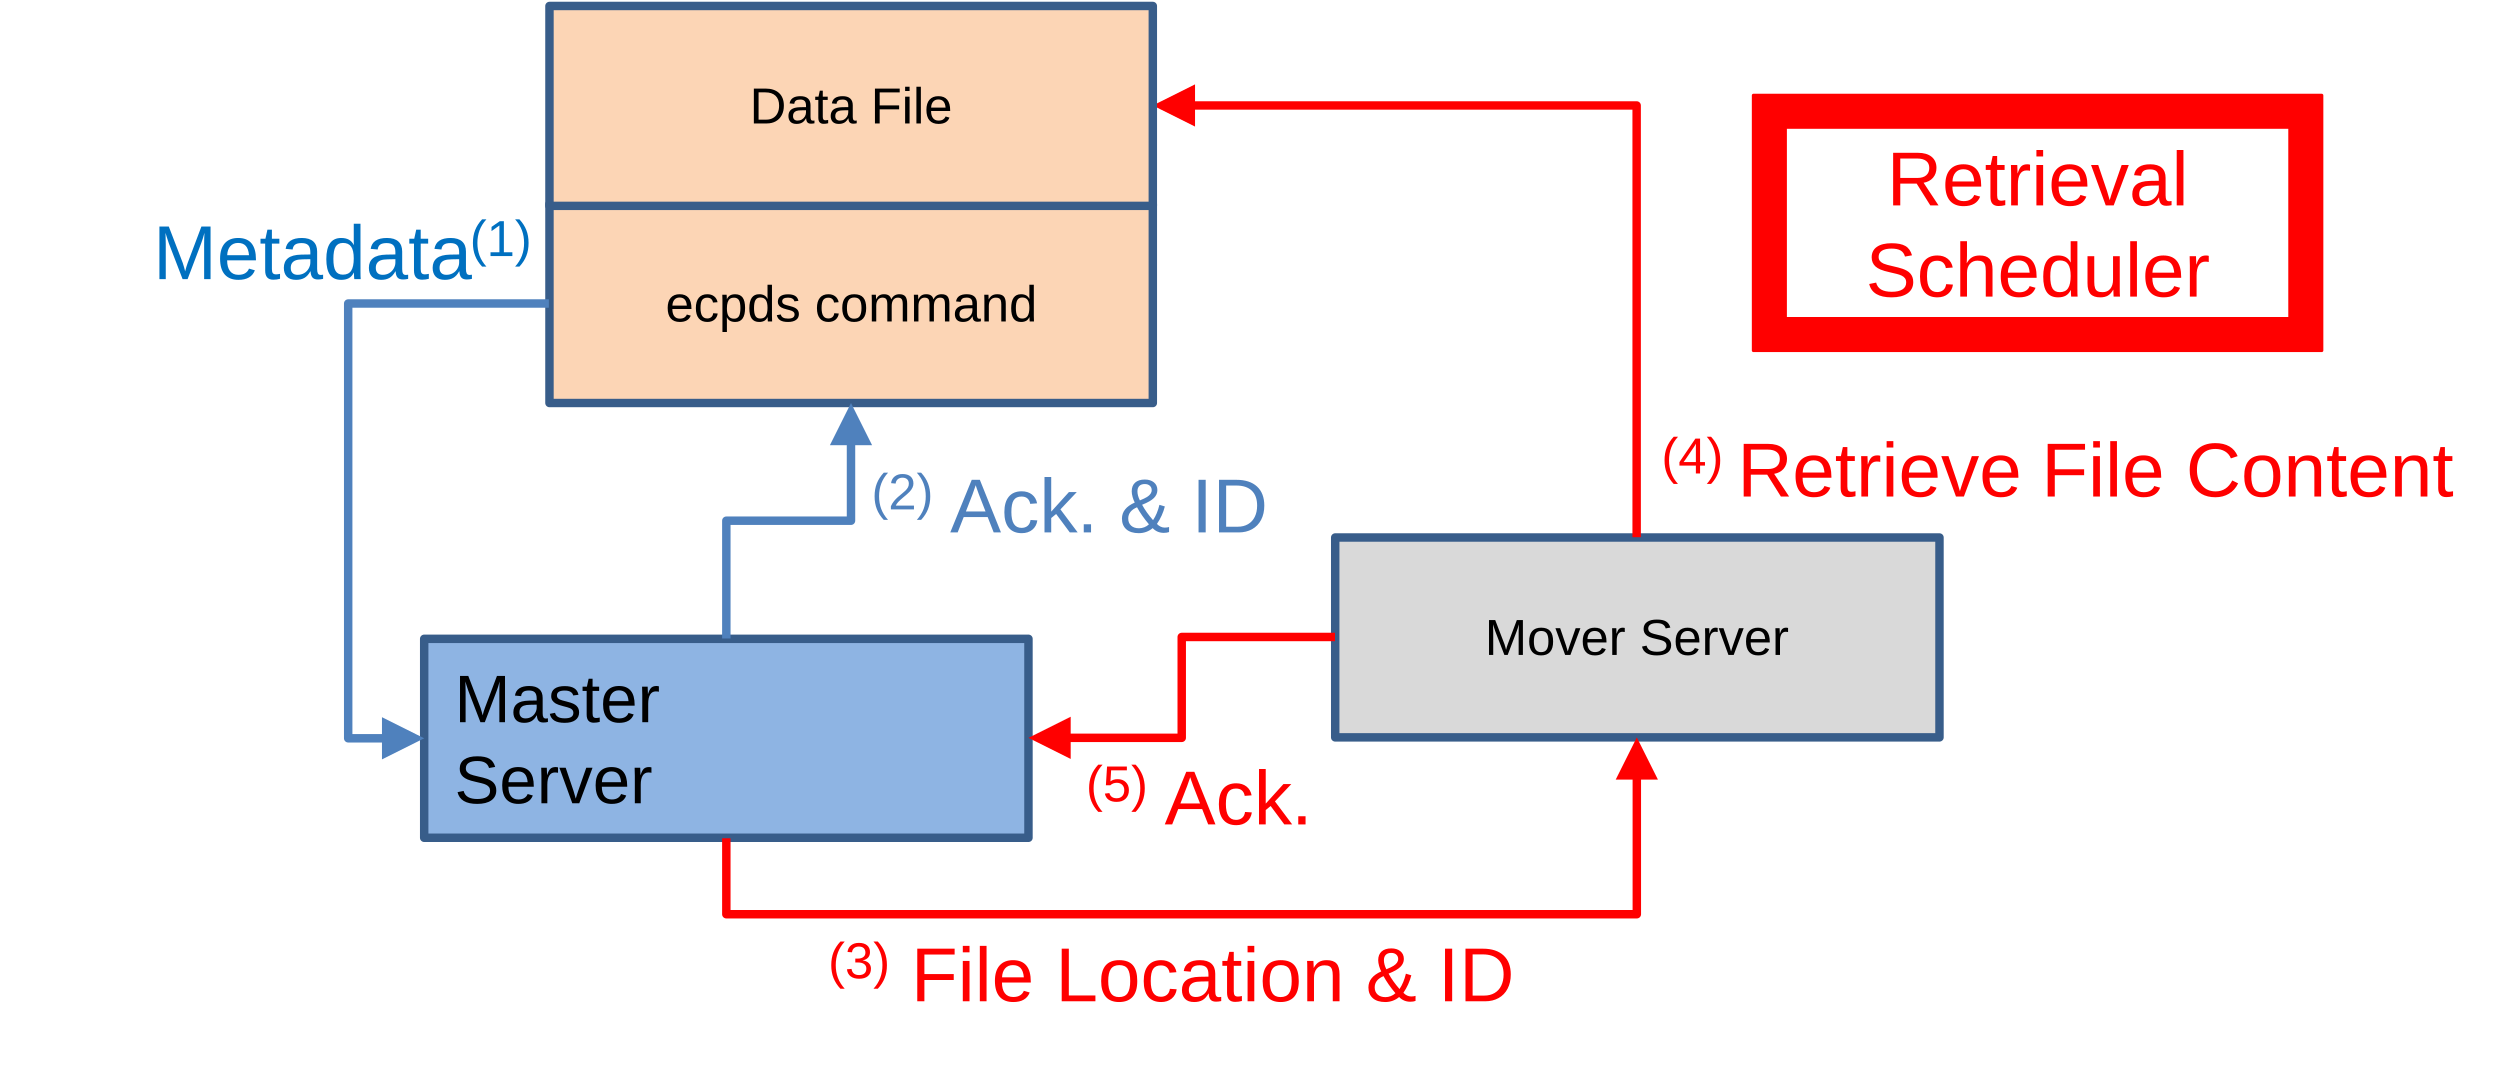
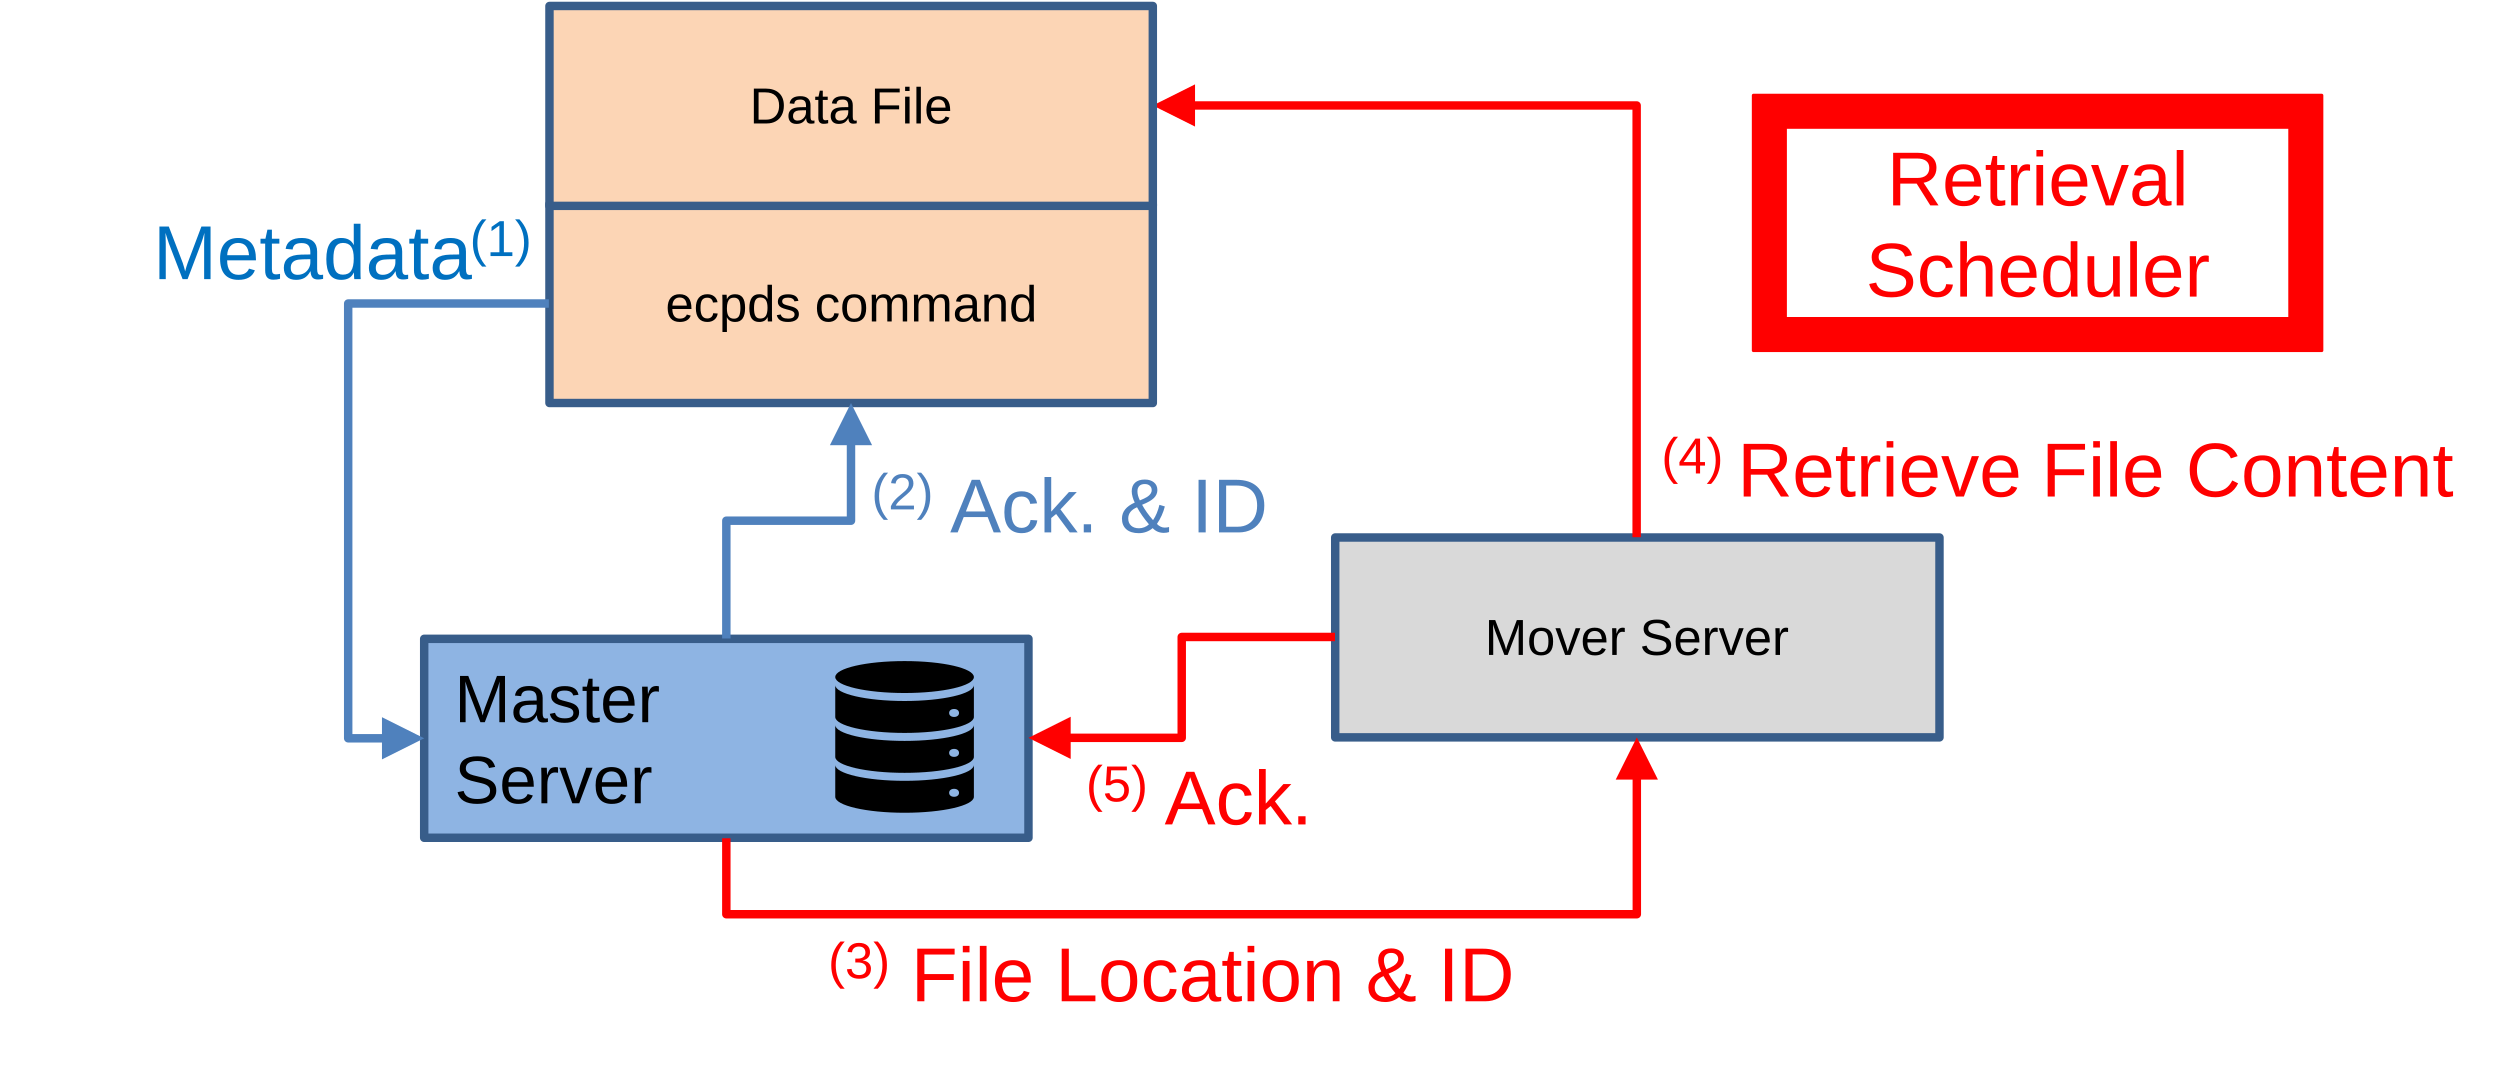
<svg xmlns="http://www.w3.org/2000/svg" width="2714" height="1160" xml:space="preserve" overflow="hidden">
  <g transform="translate(-948 -664)">
    <g>
+       <text fill="#0070C0" fill-opacity="1" font-family="Arial,Arial_MSFontService,sans-serif" font-style="normal" font-variant="normal" font-weight="400" font-stretch="normal" font-size="83" text-anchor="start" direction="ltr" writing-mode="lr-tb" unicode-bidi="normal" text-decoration="none" transform="matrix(1 0 0 1 1114.25 967)">Metadata</text>
+       <text fill="#0070C0" fill-opacity="1" font-family="Arial,Arial_MSFontService,sans-serif" font-style="normal" font-variant="normal" font-weight="400" font-stretch="normal" font-size="55" text-anchor="start" direction="ltr" writing-mode="lr-tb" unicode-bidi="normal" text-decoration="none" transform="matrix(1 0 0 1 1458 942)">(1)</text>
      <rect x="1544.5" y="885.5" width="655" height="216" stroke="#385D8A" stroke-width="9.167" stroke-linecap="butt" stroke-linejoin="round" stroke-miterlimit="10" stroke-opacity="1" fill="#FCD5B5" fill-opacity="1" />
      <text fill="#000000" fill-opacity="1" font-family="Arial,Arial_MSFontService,sans-serif" font-style="normal" font-variant="normal" font-weight="400" font-stretch="normal" font-size="55" text-anchor="start" direction="ltr" writing-mode="lr-tb" unicode-bidi="normal" text-decoration="none" transform="matrix(1 0 0 1 1670.49 1013)">ecpds command</text>
      <rect x="1408.5" y="1357.5" width="656" height="216" stroke="#385D8A" stroke-width="9.167" stroke-linecap="butt" stroke-linejoin="round" stroke-miterlimit="10" stroke-opacity="1" fill="#8EB4E3" fill-opacity="1" />
      <text fill="#000000" fill-opacity="1" font-family="Arial,Arial_MSFontService,sans-serif" font-style="normal" font-variant="normal" font-weight="400" font-stretch="normal" font-size="73" text-anchor="start" direction="ltr" writing-mode="lr-tb" unicode-bidi="normal" text-decoration="none" transform="matrix(1 0 0 1 1441.41 1448)">Master</text>
      <text fill="#000000" fill-opacity="1" font-family="Arial,Arial_MSFontService,sans-serif" font-style="normal" font-variant="normal" font-weight="400" font-stretch="normal" font-size="73" text-anchor="start" direction="ltr" writing-mode="lr-tb" unicode-bidi="normal" text-decoration="none" transform="matrix(1 0 0 1 1441.41 1536)">Server</text>
      <rect x="2397.5" y="1247.5" width="656" height="217" stroke="#385D8A" stroke-width="9.167" stroke-linecap="butt" stroke-linejoin="round" stroke-miterlimit="10" stroke-opacity="1" fill="#D9D9D9" fill-opacity="1" />
      <text fill="#000000" fill-opacity="1" font-family="Arial,Arial_MSFontService,sans-serif" font-style="normal" font-variant="normal" font-weight="400" font-stretch="normal" font-size="55" text-anchor="start" direction="ltr" writing-mode="lr-tb" unicode-bidi="normal" text-decoration="none" transform="matrix(1 0 0 1 2559.96 1375)">Mover Server</text>
      <path d="M0-4.583 217.844-4.583C220.375-4.583 222.427-2.531 222.427 0L222.427 471.992C222.427 474.523 220.375 476.575 217.844 476.575L176.594 476.575 176.594 467.408 217.844 467.408 213.26 471.992 213.26 0 217.844 4.583 0 4.583ZM181.177 494.908 135.344 471.992 181.177 449.075Z" fill="#4F81BD" fill-rule="nonzero" fill-opacity="1" transform="matrix(-1 1.22465e-16 1.22465e-16 1 1543.84 993.5)" />
      <path d="M1741.08 1574 1741.08 1656.5 1736.5 1651.92 2724.93 1651.92 2720.35 1656.5 2720.35 1505.75 2729.52 1505.75 2729.52 1656.5C2729.52 1659.03 2727.46 1661.08 2724.93 1661.08L1736.5 1661.08C1733.97 1661.08 1731.92 1659.03 1731.92 1656.5L1731.92 1574ZM2702.02 1510.33 2724.93 1464.5 2747.85 1510.33Z" fill="#FF0000" fill-rule="nonzero" fill-opacity="1" />
      <path d="M2240.75 773.917 2724.75 773.917C2727.28 773.917 2729.33 775.969 2729.33 778.5L2729.33 1247.17 2720.17 1247.17 2720.17 778.5 2724.75 783.083 2240.75 783.083ZM2245.33 801.417 2199.5 778.5 2245.33 755.583Z" fill="#FF0000" fill-rule="nonzero" fill-opacity="1" />
-       <text fill="#0070C0" fill-opacity="1" font-family="Arial,Arial_MSFontService,sans-serif" font-style="normal" font-variant="normal" font-weight="400" font-stretch="normal" font-size="83" text-anchor="start" direction="ltr" writing-mode="lr-tb" unicode-bidi="normal" text-decoration="none" transform="matrix(1 0 0 1 1114.25 967)">Metadata</text>
-       <text fill="#0070C0" fill-opacity="1" font-family="Arial,Arial_MSFontService,sans-serif" font-style="normal" font-variant="normal" font-weight="400" font-stretch="normal" font-size="55" text-anchor="start" direction="ltr" writing-mode="lr-tb" unicode-bidi="normal" text-decoration="none" transform="matrix(1 0 0 1 1458 942)">(1)</text>
      <text fill="#FF0000" fill-opacity="1" font-family="Arial,Arial_MSFontService,sans-serif" font-style="normal" font-variant="normal" font-weight="400" font-stretch="normal" font-size="55" text-anchor="start" direction="ltr" writing-mode="lr-tb" unicode-bidi="normal" text-decoration="none" transform="matrix(1 0 0 1 1847.02 1726)">(3)</text>
      <text fill="#FF0000" fill-opacity="1" font-family="Arial,Arial_MSFontService,sans-serif" font-style="normal" font-variant="normal" font-weight="400" font-stretch="normal" font-size="83" text-anchor="start" direction="ltr" writing-mode="lr-tb" unicode-bidi="normal" text-decoration="none" transform="matrix(1 0 0 1 1936.97 1751)">File Location &amp; ID</text>
      <text fill="#FF0000" fill-opacity="1" font-family="Arial,Arial_MSFontService,sans-serif" font-style="normal" font-variant="normal" font-weight="400" font-stretch="normal" font-size="55" text-anchor="start" direction="ltr" writing-mode="lr-tb" unicode-bidi="normal" text-decoration="none" transform="matrix(1 0 0 1 2751.63 1178)">(4) </text>
      <text fill="#FF0000" fill-opacity="1" font-family="Arial,Arial_MSFontService,sans-serif" font-style="normal" font-variant="normal" font-weight="400" font-stretch="normal" font-size="83" text-anchor="start" direction="ltr" writing-mode="lr-tb" unicode-bidi="normal" text-decoration="none" transform="matrix(1 0 0 1 2834.13 1203)">R</text>
      <text fill="#FF0000" fill-opacity="1" font-family="Arial,Arial_MSFontService,sans-serif" font-style="normal" font-variant="normal" font-weight="400" font-stretch="normal" font-size="83" text-anchor="start" direction="ltr" writing-mode="lr-tb" unicode-bidi="normal" text-decoration="none" transform="matrix(1 0 0 1 2893.71 1203)">etrieve </text>
      <text fill="#FF0000" fill-opacity="1" font-family="Arial,Arial_MSFontService,sans-serif" font-style="normal" font-variant="normal" font-weight="400" font-stretch="normal" font-size="83" text-anchor="start" direction="ltr" writing-mode="lr-tb" unicode-bidi="normal" text-decoration="none" transform="matrix(1 0 0 1 3164.13 1203)">File Content</text>
      <rect x="1544.5" y="670.5" width="655" height="217" stroke="#385D8A" stroke-width="9.167" stroke-linecap="butt" stroke-linejoin="round" stroke-miterlimit="10" stroke-opacity="1" fill="#FCD5B5" fill-opacity="1" />
      <text fill="#000000" fill-opacity="1" font-family="Arial,Arial_MSFontService,sans-serif" font-style="normal" font-variant="normal" font-weight="400" font-stretch="normal" font-size="55" text-anchor="start" direction="ltr" writing-mode="lr-tb" unicode-bidi="normal" text-decoration="none" transform="matrix(1 0 0 1 1761.87 798)">Data File</text>
      <path d="M2851.5 767.5 3468.5 767.5 3468.5 1044.5 2851.5 1044.5ZM2886.13 802.125 2886.13 1009.88 3433.88 1009.88 3433.88 802.125Z" stroke="#FF0000" stroke-width="3.438" stroke-linecap="butt" stroke-linejoin="round" stroke-miterlimit="10" stroke-opacity="1" fill="#FF0000" fill-rule="evenodd" fill-opacity="1" />
      <text fill="#FF0000" fill-opacity="1" font-family="Arial,Arial_MSFontService,sans-serif" font-style="normal" font-variant="normal" font-weight="400" font-stretch="normal" font-size="83" text-anchor="start" direction="ltr" writing-mode="lr-tb" unicode-bidi="normal" text-decoration="none" transform="matrix(1 0 0 1 2996.38 887)">Retrieval </text>
      <text fill="#FF0000" fill-opacity="1" font-family="Arial,Arial_MSFontService,sans-serif" font-style="normal" font-variant="normal" font-weight="400" font-stretch="normal" font-size="83" text-anchor="start" direction="ltr" writing-mode="lr-tb" unicode-bidi="normal" text-decoration="none" transform="matrix(1 0 0 1 2973.46 986)">Scheduler</text>
      <path d="M0-4.583 166.378-4.583C168.909-4.583 170.961-2.531 170.961 0L170.961 109.498 166.378 104.915 291.505 104.915 291.505 114.082 166.378 114.082C163.846 114.082 161.794 112.03 161.794 109.498L161.794 0 166.378 4.583 0 4.583ZM286.922 86.582 332.755 109.498 286.922 132.415Z" fill="#FF0000" fill-rule="nonzero" fill-opacity="1" transform="matrix(-1 1.22465e-16 1.22465e-16 1 2397.26 1355.5)" />
      <text fill="#FF0000" fill-opacity="1" font-family="Arial,Arial_MSFontService,sans-serif" font-style="normal" font-variant="normal" font-weight="400" font-stretch="normal" font-size="55" text-anchor="start" direction="ltr" writing-mode="lr-tb" unicode-bidi="normal" text-decoration="none" transform="matrix(1 0 0 1 2126.94 1534)">(5)</text>
      <text fill="#FF0000" fill-opacity="1" font-family="Arial,Arial_MSFontService,sans-serif" font-style="normal" font-variant="normal" font-weight="400" font-stretch="normal" font-size="83" text-anchor="start" direction="ltr" writing-mode="lr-tb" unicode-bidi="normal" text-decoration="none" transform="matrix(1 0 0 1 2212.32 1559)">Ack</text>
      <text fill="#FF0000" fill-opacity="1" font-family="Arial,Arial_MSFontService,sans-serif" font-style="normal" font-variant="normal" font-weight="400" font-stretch="normal" font-size="83" text-anchor="start" direction="ltr" writing-mode="lr-tb" unicode-bidi="normal" text-decoration="none" transform="matrix(1 0 0 1 2349.82 1559)">.</text>
      <path d="M1731.92 1357.1 1731.92 1229.3C1731.92 1226.77 1733.97 1224.71 1736.5 1224.71L1871.84 1224.71 1867.26 1229.3 1867.26 1142.75 1876.43 1142.75 1876.43 1229.3C1876.43 1231.83 1874.38 1233.88 1871.84 1233.88L1736.5 1233.88 1741.08 1229.3 1741.08 1357.1ZM1848.93 1147.33 1871.84 1101.5 1894.76 1147.33Z" fill="#4F81BD" fill-rule="nonzero" fill-opacity="1" />
      <text fill="#4F81BD" fill-opacity="1" font-family="Arial,Arial_MSFontService,sans-serif" font-style="normal" font-variant="normal" font-weight="400" font-stretch="normal" font-size="55" text-anchor="start" direction="ltr" writing-mode="lr-tb" unicode-bidi="normal" text-decoration="none" transform="matrix(1 0 0 1 1894.06 1217)">(2)</text>
      <text fill="#4F81BD" fill-opacity="1" font-family="Arial,Arial_MSFontService,sans-serif" font-style="normal" font-variant="normal" font-weight="400" font-stretch="normal" font-size="83" text-anchor="start" direction="ltr" writing-mode="lr-tb" unicode-bidi="normal" text-decoration="none" transform="matrix(1 0 0 1 1979.45 1242)">Ack</text>
      <text fill="#4F81BD" fill-opacity="1" font-family="Arial,Arial_MSFontService,sans-serif" font-style="normal" font-variant="normal" font-weight="400" font-stretch="normal" font-size="83" text-anchor="start" direction="ltr" writing-mode="lr-tb" unicode-bidi="normal" text-decoration="none" transform="matrix(1 0 0 1 2116.95 1242)">. &amp; ID</text>
+       <g>
+         <g>
+           <g>
+             <path d="M164.667 39C164.667 48.573 137.505 56.333 104 56.333 70.495 56.333 43.333 48.573 43.333 39 43.333 29.427 70.495 21.667 104 21.667 137.505 21.667 164.667 29.427 164.667 39Z" fill="#000000" fill-rule="nonzero" fill-opacity="1" transform="matrix(1.24039 0 0 1 1801 1360)" />
+             <path d="M147.333 82.333C144.733 82.333 143 80.6 143 78 143 75.4 144.733 73.667 147.333 73.667 149.933 73.667 151.667 75.4 151.667 78 151.667 80.6 149.933 82.333 147.333 82.333ZM104 65C70.633 65 43.333 57.2 43.333 47.667L43.333 82.333C43.333 91.867 70.633 99.667 104 99.667 137.367 99.667 164.667 91.867 164.667 82.333L164.667 47.667C164.667 57.2 137.367 65 104 65Z" fill="#000000" fill-rule="nonzero" fill-opacity="1" transform="matrix(1.24039 0 0 1 1801 1360)" />
+             <path d="M147.333 125.667C144.733 125.667 143 123.933 143 121.333 143 118.733 144.733 117 147.333 117 149.933 117 151.667 118.733 151.667 121.333 151.667 123.933 149.933 125.667 147.333 125.667ZM104 108.333C70.633 108.333 43.333 100.533 43.333 91L43.333 125.667C43.333 135.2 70.633 143 104 143 137.367 143 164.667 135.2 164.667 125.667L164.667 91C164.667 100.533 137.367 108.333 104 108.333Z" fill="#000000" fill-rule="nonzero" fill-opacity="1" transform="matrix(1.24039 0 0 1 1801 1360)" />
+             <path d="M147.333 169C144.733 169 143 167.267 143 164.667 143 162.067 144.733 160.333 147.333 160.333 149.933 160.333 151.667 162.067 151.667 164.667 151.667 167.267 149.933 169 147.333 169ZM104 151.667C70.633 151.667 43.333 143.867 43.333 134.333L43.333 169C43.333 178.533 70.633 186.333 104 186.333 137.367 186.333 164.667 178.533 164.667 169L164.667 134.333C164.667 143.867 137.367 151.667 104 151.667Z" fill="#000000" fill-rule="nonzero" fill-opacity="1" transform="matrix(1.24039 0 0 1 1801 1360)" />
+           </g>
+         </g>
+       </g>
    </g>
  </g>
</svg>
